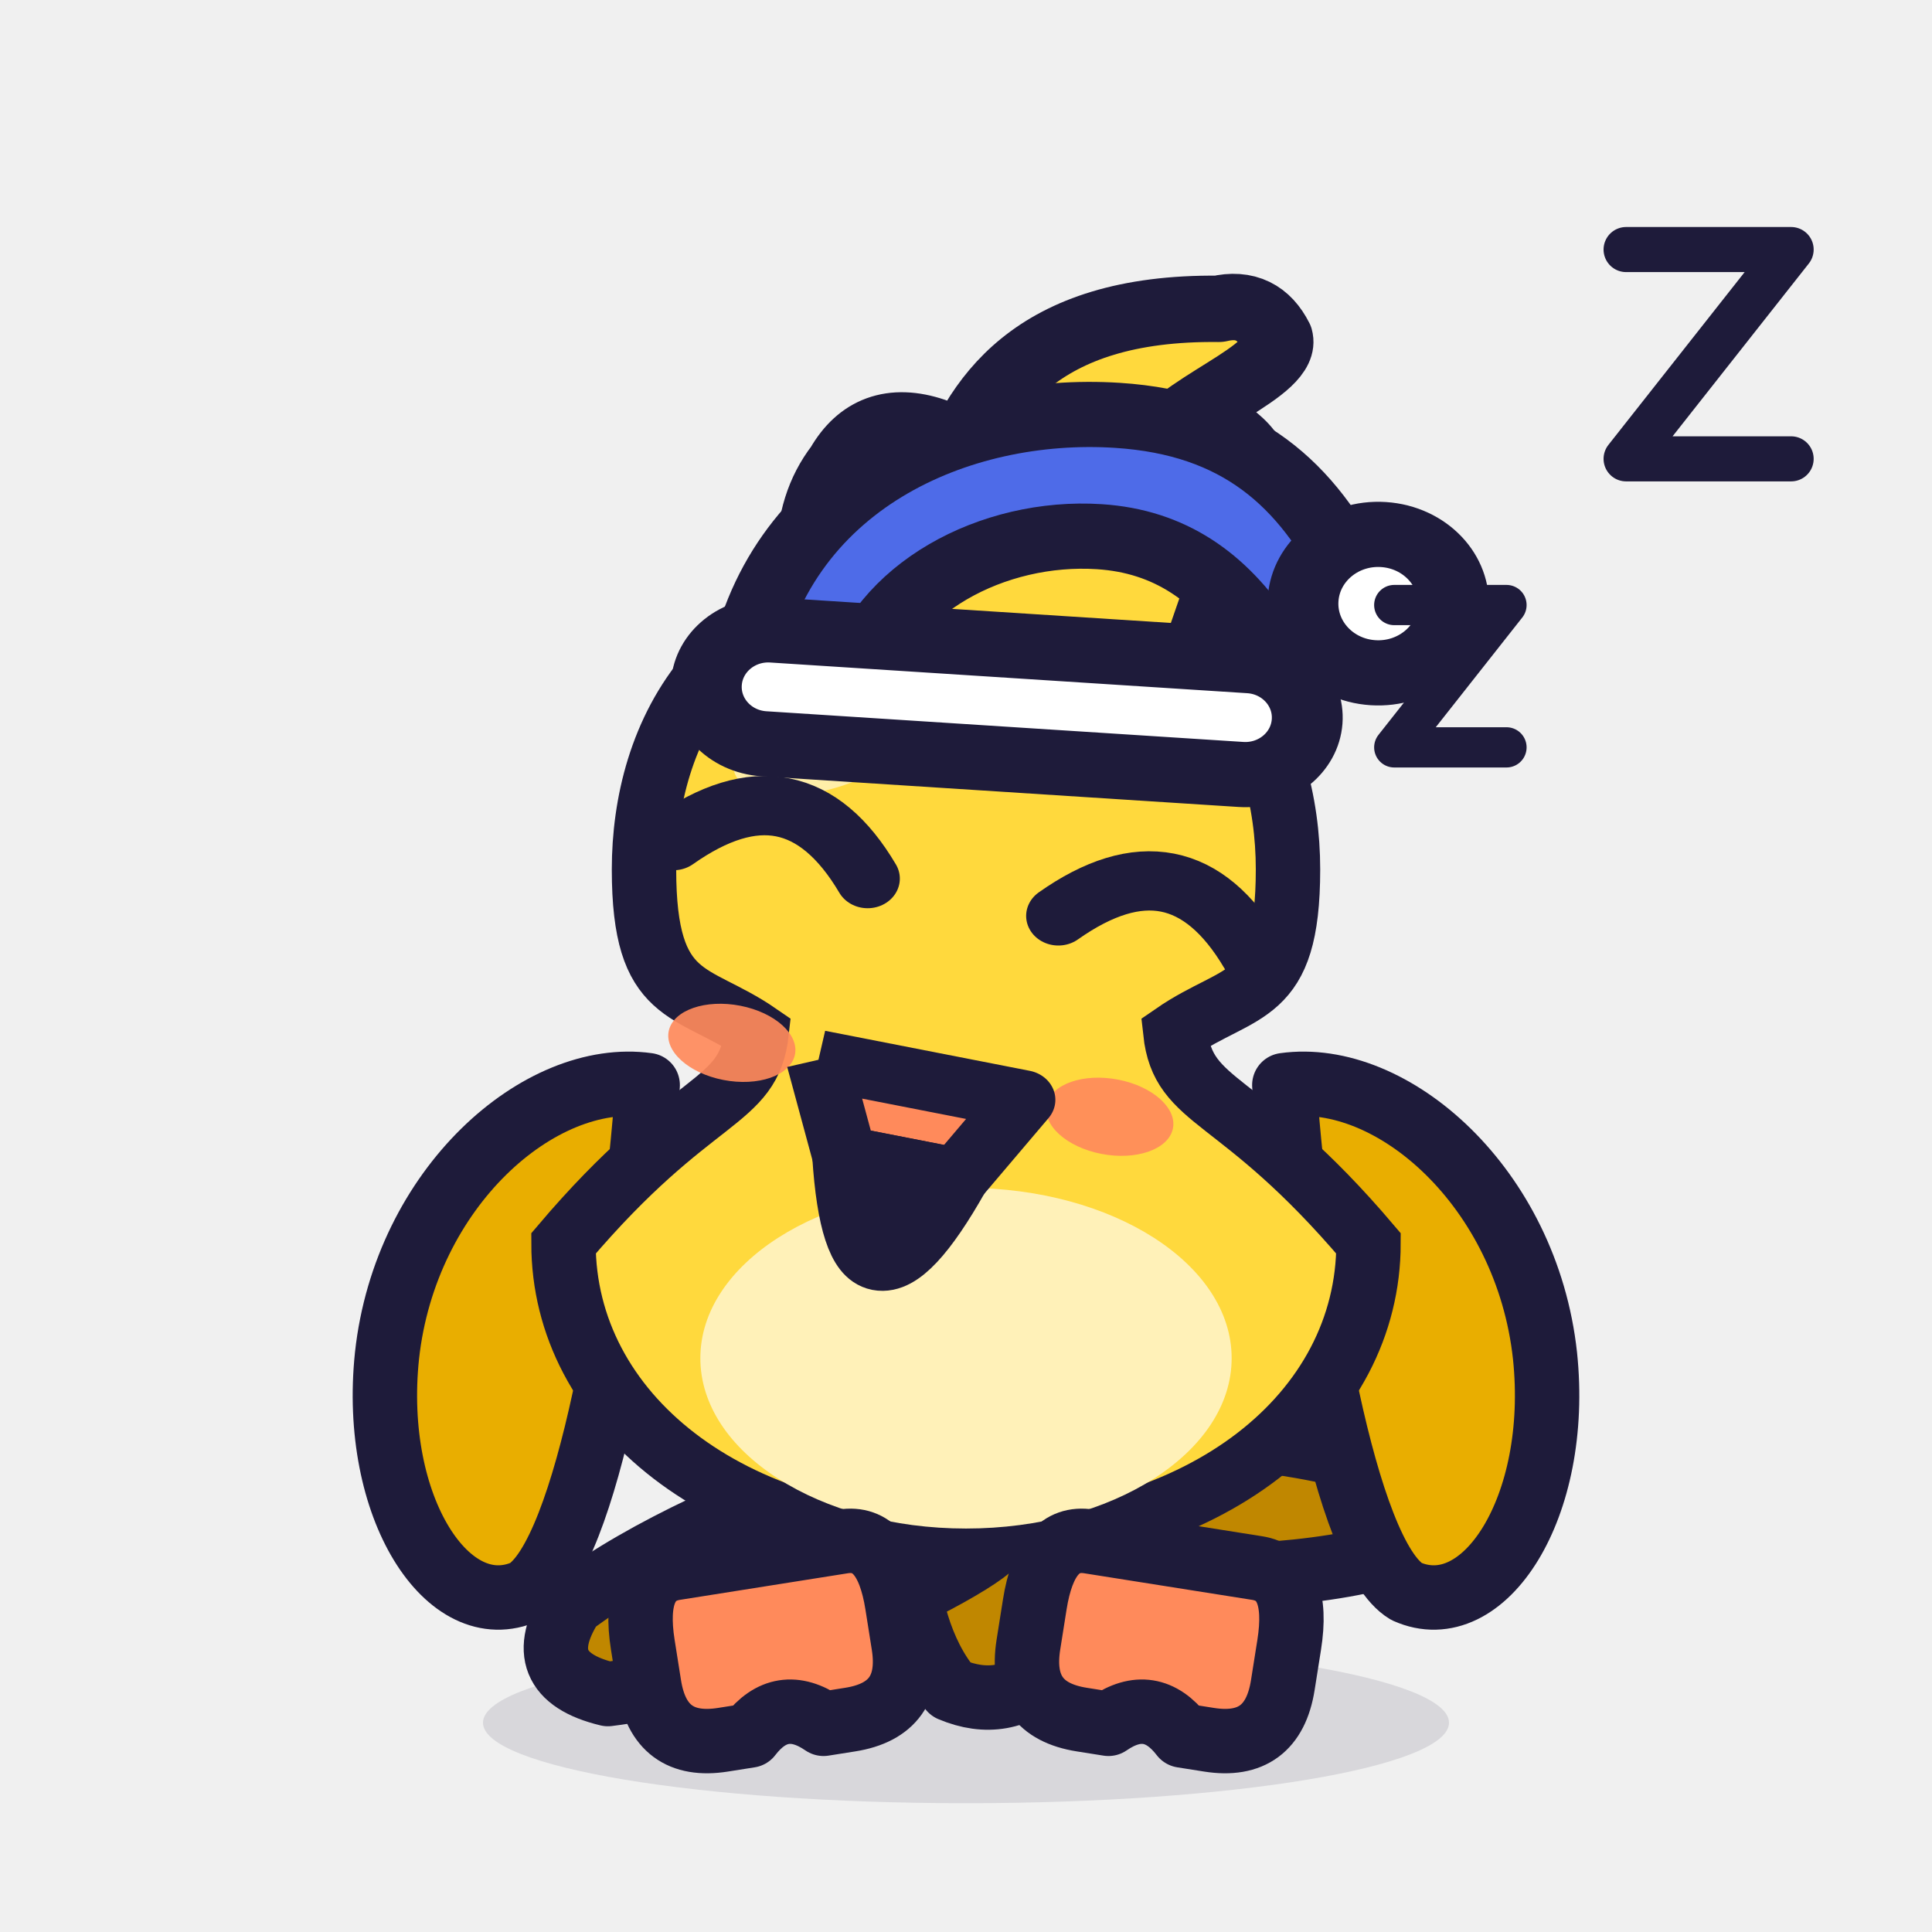
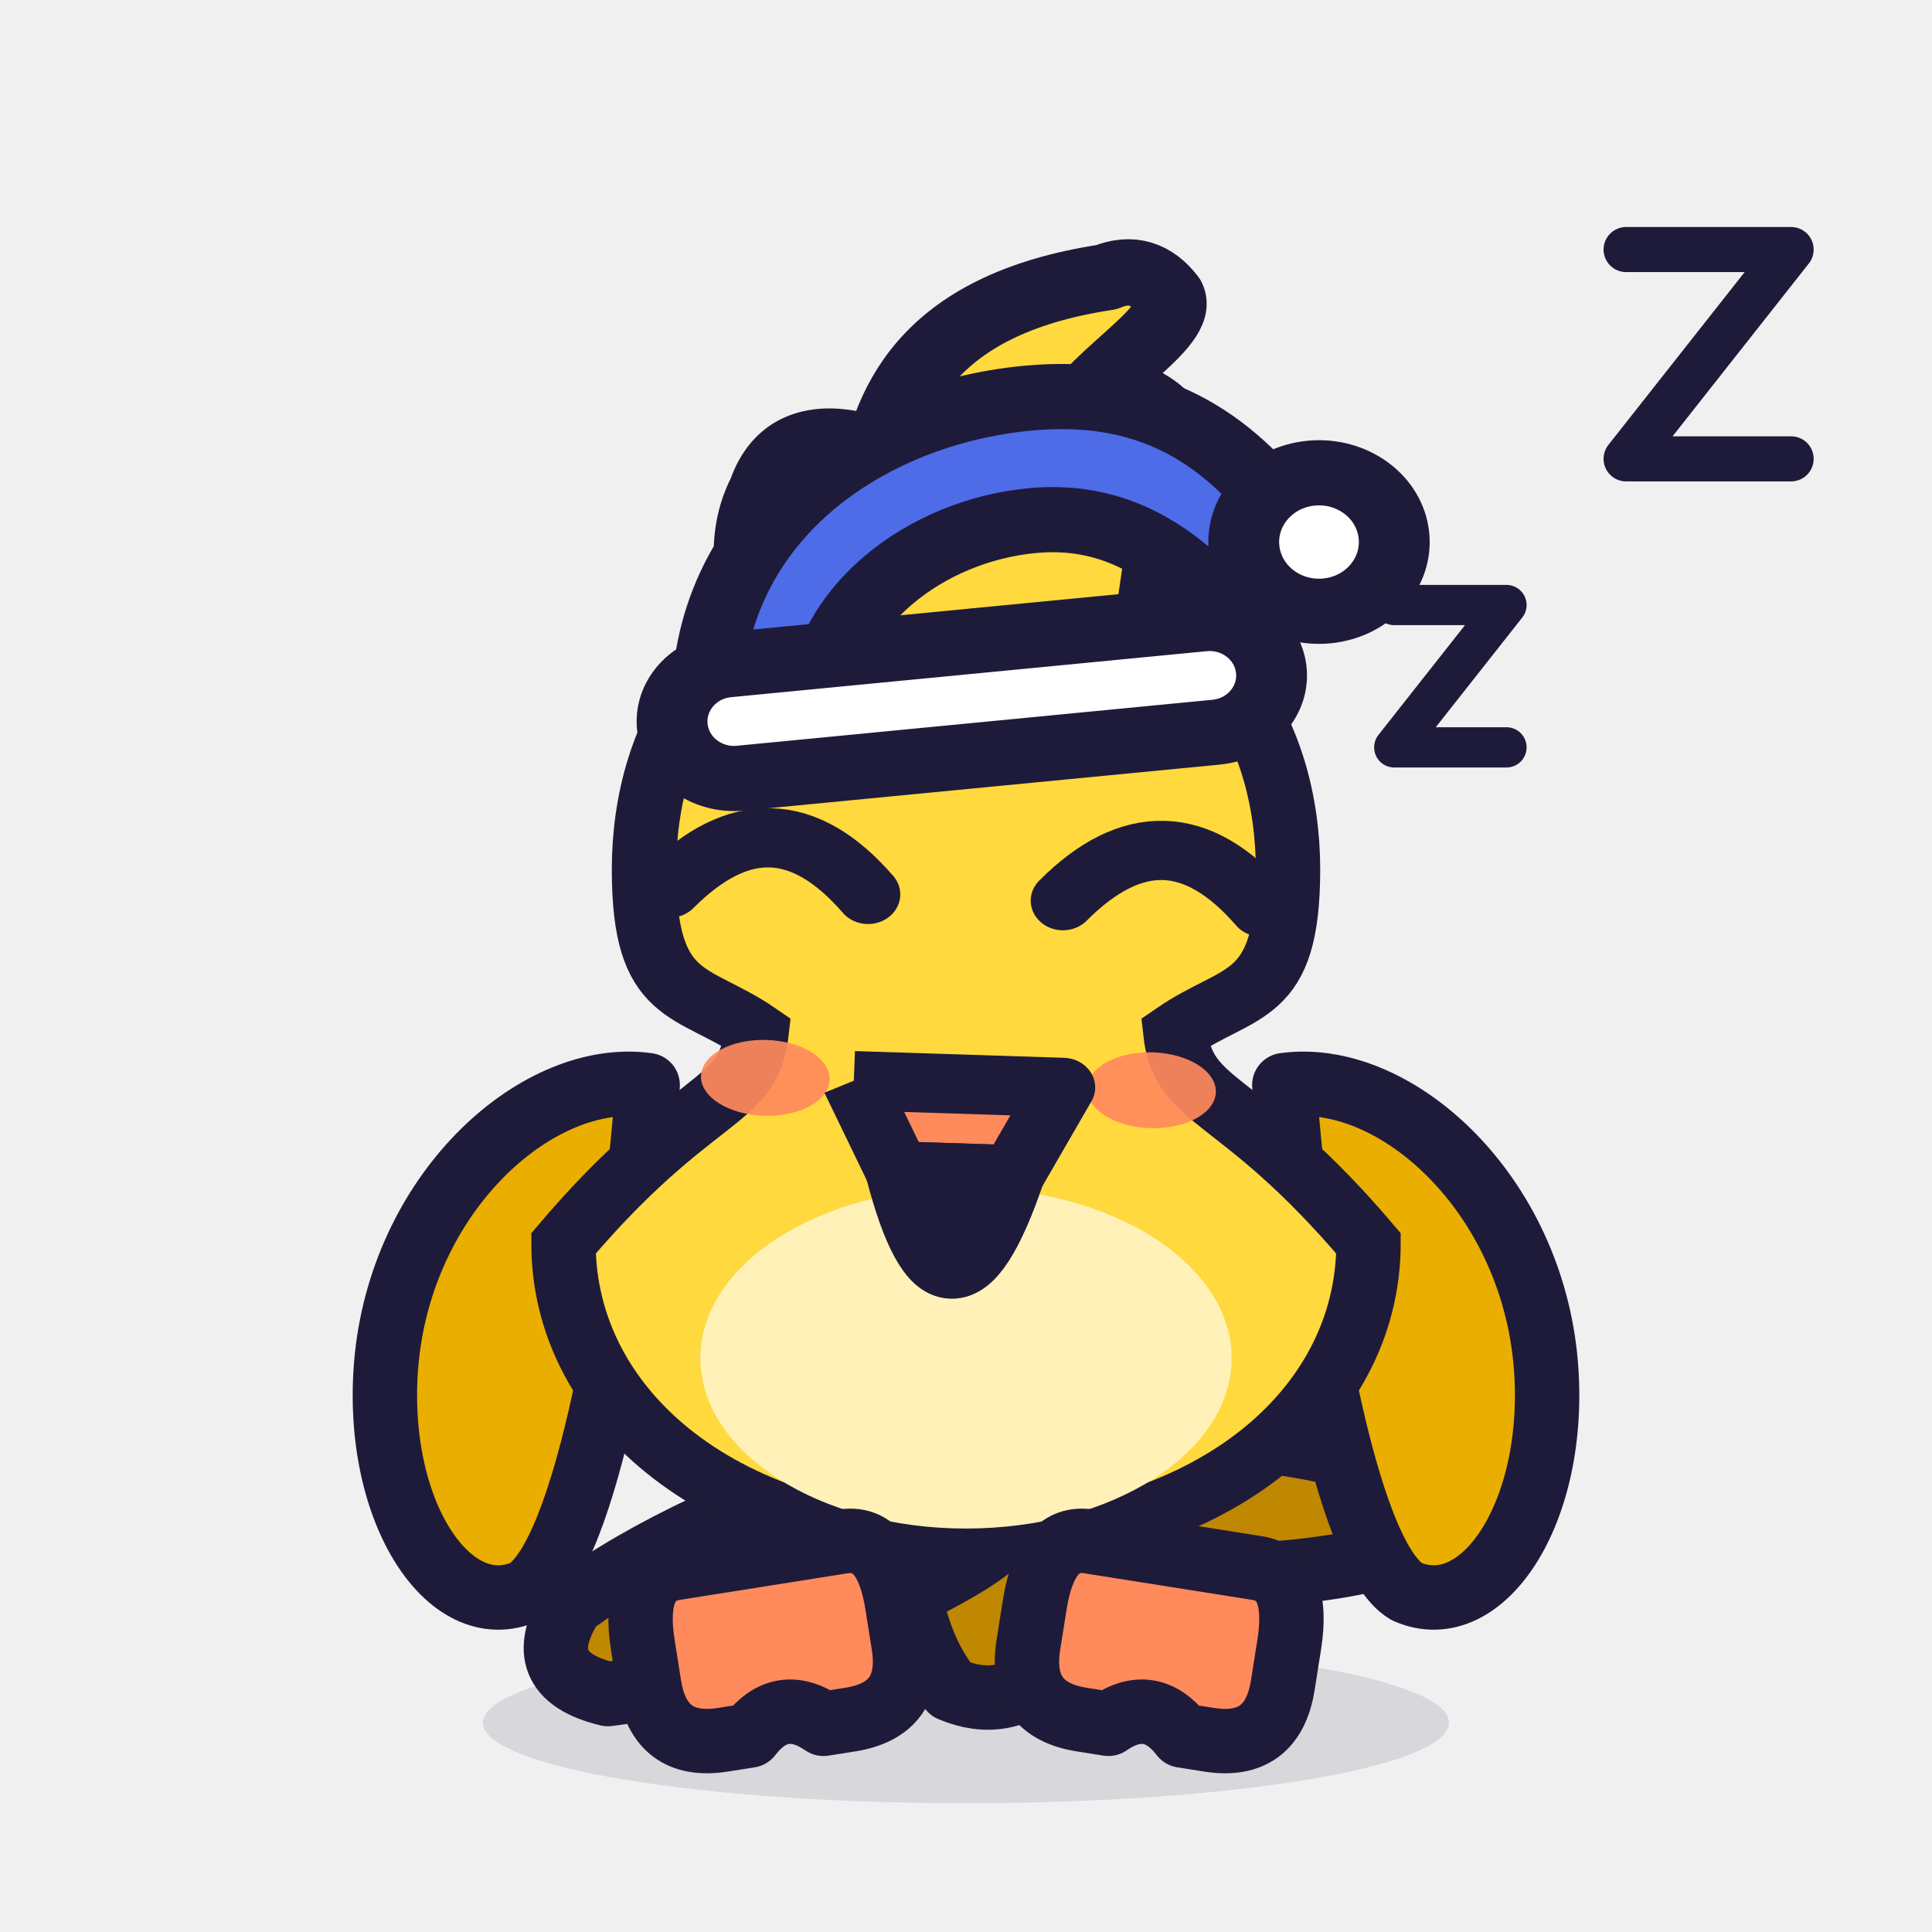
<svg xmlns="http://www.w3.org/2000/svg" viewBox="0 0 240 240" width="240" height="240" role="img" aria-label="Pip v2 B Bolt · songbird · sleepy 4">
  <g id="shadow">
    <ellipse cx="120" cy="214" rx="60" ry="10" fill="#1E1B3A" opacity="0.12" />
  </g>
  <g id="tail" fill="#C08700" stroke="#1E1B3A" stroke-width="8" stroke-linejoin="round">
    <path d="M -5.28 0 C -7.44 -10.08 -12 28 -6 50.4 Q 0 58.8 6 50.4 C 12 28 7.44 -10.08 5.28 0 Q 0 -7.84 -5.28 0 Z" transform="translate(120 186)translate(0 0)rotate(-88)translate(0 0)" />
    <path d="M -5.28 0 C -7.44 -4.64 -12 12.88 -6 23.18 Q 0 27.05 6 23.18 C 12 12.88 7.44 -4.64 5.28 0 Q 0 -3.61 -5.28 0 Z" transform="translate(120 186)translate(0 0)rotate(-10)translate(0 0)" />
    <path d="M -5.28 0 C -7.44 -10.08 -12 28 -6 50.4 Q 0 58.8 6 50.4 C 12 28 7.44 -10.08 5.28 0 Q 0 -7.84 -5.28 0 Z" transform="translate(120 186)translate(0 0)rotate(68)translate(0 0)" />
  </g>
  <g id="wing_l" fill="#E9AE00" stroke="#1E1B3A" stroke-width="8" stroke-linejoin="round">
    <path d="M 8.58 -35 C -4.95 -35 -19.47 -18.2 -18.81 2.8 C -18.15 21.7 -6.6 35 2.31 29.4 C 9.24 23.8 10.23 -10.5 8.58 -35 Z" transform="translate(70.5 168.5)translate(0 -24.5)rotate(8)translate(0 24.5)" />
  </g>
  <g id="wing_r" fill="#E9AE00" stroke="#1E1B3A" stroke-width="8" stroke-linejoin="round">
    <path d="M 8.58 -35 C -4.95 -35 -19.47 -18.2 -18.81 2.8 C -18.15 21.7 -6.6 35 2.31 29.4 C 9.24 23.8 10.23 -10.5 8.58 -35 Z" transform="translate(169.5 168.5)translate(0 -24.5)rotate(-8)scale(-1 1)translate(0 24.5)" />
  </g>
  <g id="body" transform="translate(120 200)scale(1 0.92)translate(-120 -200)">
    <path d="M 120 60 C 151.2 60 160 82 160 100 C 160 118 154 116 146 122 C 147 132 154 130 170 150.5 C 170 173 150 191 120 191 C 90 191 70 173 70 150.5 C 86 130 93 132 94 122 C 86 116 80 118 80 100 C 80 82 88.8 60 120 60 Z" fill="#FFD93D" stroke="#1E1B3A" stroke-width="8" />
  </g>
  <g id="belly" transform="translate(120 200)scale(1 0.92)translate(-120 -200)">
    <ellipse cx="120" cy="166" rx="33" ry="23" fill="#FFF1B8" />
  </g>
  <g id="highlight" transform="translate(120 200)scale(1 0.92)translate(-120 -200)">
    <ellipse cx="103.2" cy="82.4" rx="12.8" ry="6.4" fill="#FFFFFF" opacity="0.55" transform="rotate(-22 103.2 82.4)" />
  </g>
  <g id="shell_bottom" opacity="0" />
  <g id="feet" fill="#FF8A5B" stroke="#1E1B3A" stroke-width="8" stroke-linejoin="round">
    <g id="foot_l">
      <path d="M -10.56 -11 Q -16 -11 -16 -2.2 L -16 2.86 Q -16 11 -8 11 L -4.64 11 Q 0 6.6 4.64 11 L 8 11 Q 16 11 16 2.86 L 16 -2.2 Q 16 -11 10.56 -11 Z" transform="translate(96 204)translate(0 0)rotate(-9)scale(-1 1)translate(0 0)" />
    </g>
    <g id="foot_r">
      <path d="M -10.56 -11 Q -16 -11 -16 -2.2 L -16 2.86 Q -16 11 -8 11 L -4.64 11 Q 0 6.6 4.64 11 L 8 11 Q 16 11 16 2.86 L 16 -2.2 Q 16 -11 10.56 -11 Z" transform="translate(144 204)translate(0 0)rotate(9)translate(0 0)" />
    </g>
  </g>
  <g transform="translate(120 200)scale(1 0.92)translate(-120 -200)">
-     <g transform="translate(120 102)rotate(12)translate(-120 -102)">
+     <g transform="translate(120 102)rotate(2)translate(-120 -102)">
      <g id="head_tuft" transform="translate(120 71)scale(1.12 1.12)translate(-120 -71)">
        <path d="M -19 10 C -25 -4 -27 -12 -24 -19 Q -22 -26 -15 -25 C -13 -24 -12 -22 -12 -19 C -11 -30 -7 -42 13 -46 Q 17 -48 20 -44 C 22 -40 11 -34 9 -27 C 10 -31 15 -33 18 -31 Q 23 -28 21 -21 C 20 -11 19 -1 18 10" transform="translate(120 71)" fill="#FFD93D" stroke="#1E1B3A" stroke-width="8" stroke-linejoin="round" />
      </g>
    </g>
  </g>
  <g transform="translate(120 200)scale(1 0.92)translate(-120 -200)">
-     <g transform="translate(120 102)rotate(12)translate(-120 -102)">
+     <g transform="translate(120 102)rotate(2)translate(-120 -102)">
      <g id="head" transform="translate(0 16)">
        <g id="cheek_l">
          <ellipse cx="96" cy="113" rx="8" ry="5.12" fill="#FF8A5B" opacity="0.92" />
        </g>
        <g id="cheek_r">
          <ellipse cx="144" cy="113" rx="8" ry="5.12" fill="#FF8A5B" opacity="0.92" />
        </g>
        <g id="brow_l" fill="none" stroke="#1E1B3A" stroke-width="6.5" stroke-linecap="round" />
        <g id="brow_r" fill="none" stroke="#1E1B3A" stroke-width="6.5" stroke-linecap="round" />
        <g id="eye_l" data-eye="l" transform="translate(95.56 86)">
          <g id="open" opacity="0">
            <circle cx="0" cy="0" r="15.04" fill="#FFFFFF" stroke="#1E1B3A" stroke-width="8" />
            <circle cx="0" cy="0" r="8.12" fill="#1E1B3A" />
            <circle cx="-3.46" cy="-3.76" r="2.56" fill="#FFFFFF" />
          </g>
          <g id="closed" opacity="1">
            <path d="M -12.33 1.8 Q 0 -12.63 12.33 1.8" fill="none" stroke="#1E1B3A" stroke-width="8" stroke-linecap="round" />
          </g>
          <g id="happy" opacity="0">
            <path d="M -12.33 6.32 Q 0 -27.37 12.33 6.32" fill="none" stroke="#1E1B3A" stroke-width="9" stroke-linecap="round" />
          </g>
          <g id="sleepy" opacity="0">
            <path d="M -12.33 -1.2 Q 0 16.84 12.33 -1.2" fill="none" stroke="#1E1B3A" stroke-width="8" stroke-linecap="round" />
          </g>
          <g id="surprised" opacity="0">
            <circle cx="0" cy="0" r="17.45" fill="#FFFFFF" stroke="#1E1B3A" stroke-width="8" />
            <circle cx="0" cy="0" r="5.36" fill="#1E1B3A" />
            <circle cx="-3.46" cy="-3.76" r="3.16" fill="#FFFFFF" />
          </g>
          <g id="wink" opacity="0">
            <path d="M -12.33 6.32 Q 0 -27.37 12.33 6.32" fill="none" stroke="#1E1B3A" stroke-width="9" stroke-linecap="round" />
          </g>
        </g>
        <g id="eye_r" data-eye="r" transform="translate(144.44 86)">
          <g id="open" opacity="0">
            <circle cx="0" cy="0" r="15.04" fill="#FFFFFF" stroke="#1E1B3A" stroke-width="8" />
            <circle cx="0" cy="0" r="8.12" fill="#1E1B3A" />
            <circle cx="-3.46" cy="-3.76" r="2.56" fill="#FFFFFF" />
          </g>
          <g id="closed" opacity="1">
            <path d="M -12.33 1.8 Q 0 -12.63 12.33 1.8" fill="none" stroke="#1E1B3A" stroke-width="8" stroke-linecap="round" />
          </g>
          <g id="happy" opacity="0">
            <path d="M -12.33 6.32 Q 0 -27.37 12.33 6.32" fill="none" stroke="#1E1B3A" stroke-width="9" stroke-linecap="round" />
          </g>
          <g id="sleepy" opacity="0">
            <path d="M -12.33 -1.2 Q 0 16.84 12.33 -1.2" fill="none" stroke="#1E1B3A" stroke-width="8" stroke-linecap="round" />
          </g>
          <g id="surprised" opacity="0">
            <circle cx="0" cy="0" r="17.45" fill="#FFFFFF" stroke="#1E1B3A" stroke-width="8" />
            <circle cx="0" cy="0" r="5.36" fill="#1E1B3A" />
            <circle cx="-3.46" cy="-3.76" r="3.16" fill="#FFFFFF" />
          </g>
          <g id="wink" opacity="0">
            <path d="M -12.33 6.32 Q 0 -27.37 12.33 6.32" fill="none" stroke="#1E1B3A" stroke-width="9" stroke-linecap="round" />
          </g>
        </g>
        <g id="beak_top">
          <path d="M -13 -6 L 13 -6 L 7.15 6 L -7.15 6 L -13 -6" transform="translate(120 119)" fill="#FF8A5B" stroke="#1E1B3A" stroke-width="8" stroke-linejoin="round" />
        </g>
        <g id="beak_bottom">
          <path d="M -7.15 6 Q 0 32 7.15 6 Z" transform="translate(120 119)" fill="#1E1B3A" stroke="#1E1B3A" stroke-width="8" stroke-linejoin="round" />
        </g>
      </g>
    </g>
  </g>
  <g id="shell_top" opacity="0" />
  <g id="accessory_head">
    <g transform="translate(120 200)scale(1 0.92)translate(-120 -200)">
-       <g transform="translate(120 102)rotate(12)translate(-120 -102)">
+       <g transform="translate(120 102)rotate(2)translate(-120 -102)">
        <g transform="translate(120 78)translate(0 0)rotate(-8)scale(1.1 1.1)translate(0 0)">
          <path d="M -30 -2 C -28 -26 -8 -37 10 -37 C 24 -37 32 -30 38 -19 L 28 -11 C 23 -18 17 -22 9 -22 C -3 -22 -15 -14 -17 -2 Z" fill="#4E6BE8" stroke="#1E1B3A" stroke-width="8" stroke-linejoin="round" />
          <rect x="-34" y="-8" width="68" height="14" rx="7" fill="#FFFFFF" stroke="#1E1B3A" stroke-width="8" />
          <circle cx="41" cy="-16" r="8.5" fill="#FFFFFF" stroke="#1E1B3A" stroke-width="8" />
        </g>
      </g>
    </g>
  </g>
  <g id="accessory_neck" />
  <g id="accessory_face" />
  <g id="fx">
    <g id="fx_z_0" transform="translate(180 84)">
      <path d="M -6.8 -8.84 L 7.14 -8.84 L -6.8 8.84 L 7.14 8.84" fill="none" stroke="#1E1B3A" stroke-width="5" stroke-linejoin="round" stroke-linecap="round" />
    </g>
    <g id="fx_z_1" transform="translate(212 44)">
      <path d="M -10 -13 L 10.5 -13 L -10 13 L 10.5 13" fill="none" stroke="#1E1B3A" stroke-width="5.6" stroke-linejoin="round" stroke-linecap="round" />
    </g>
  </g>
</svg>
